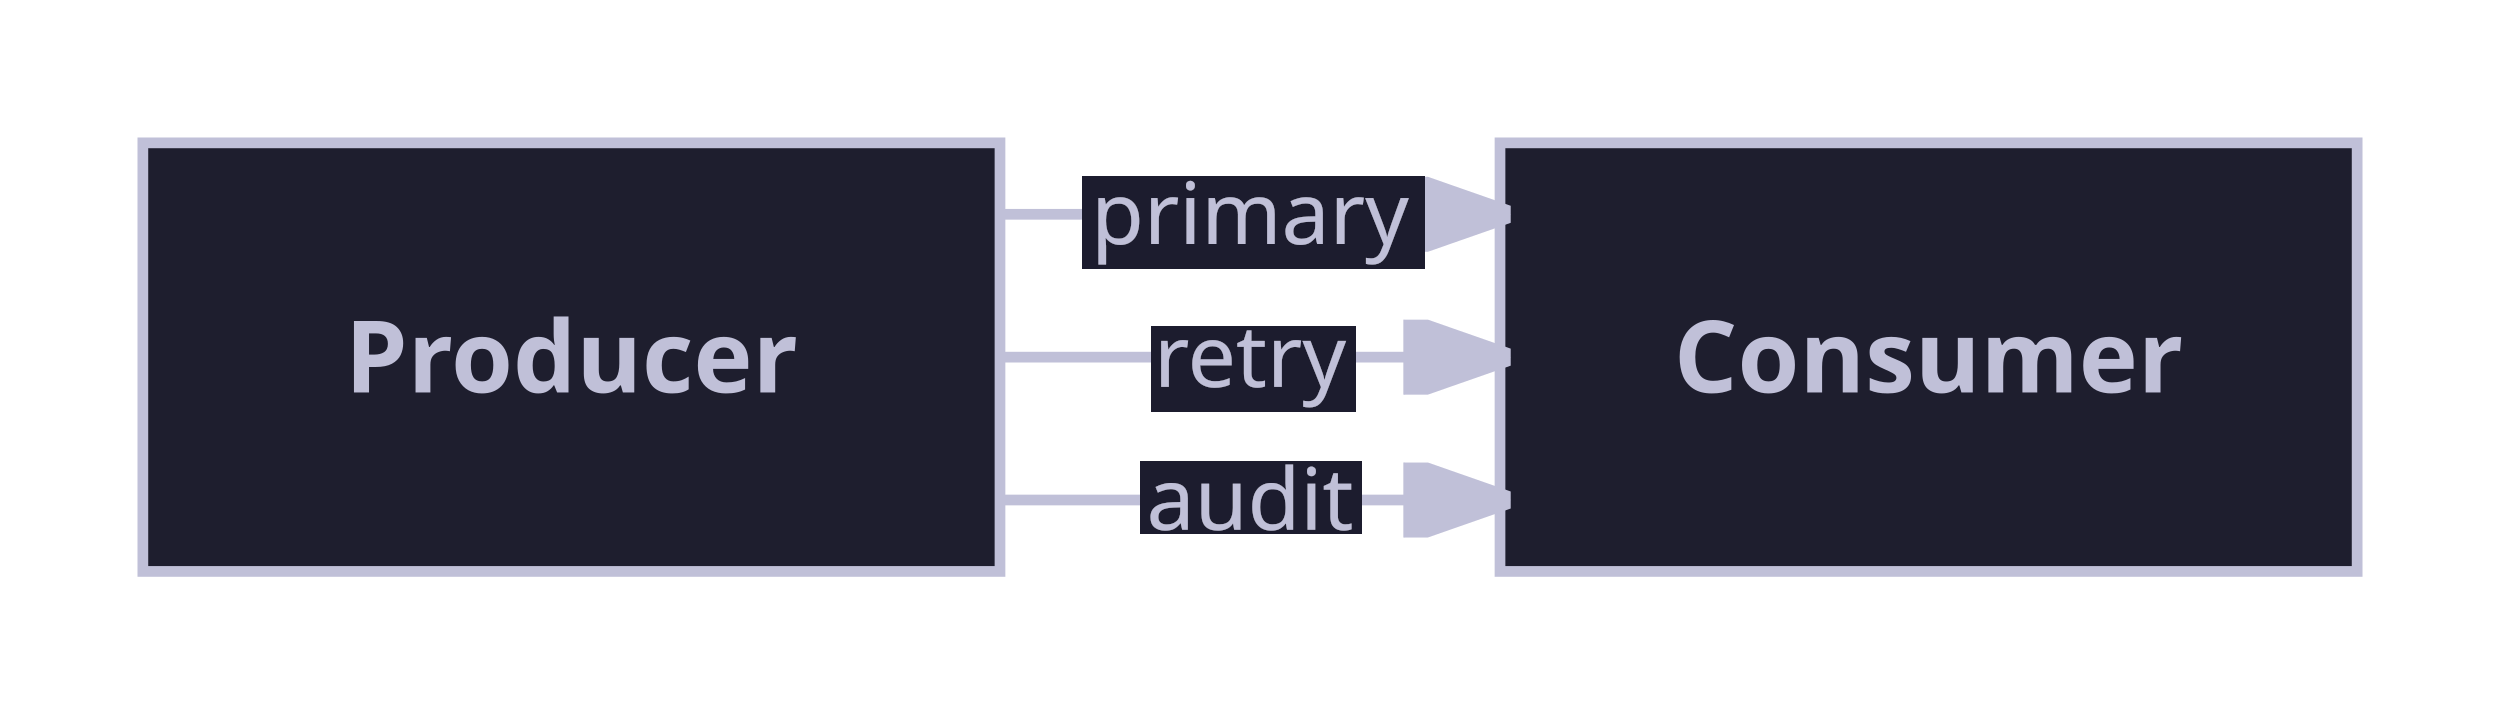
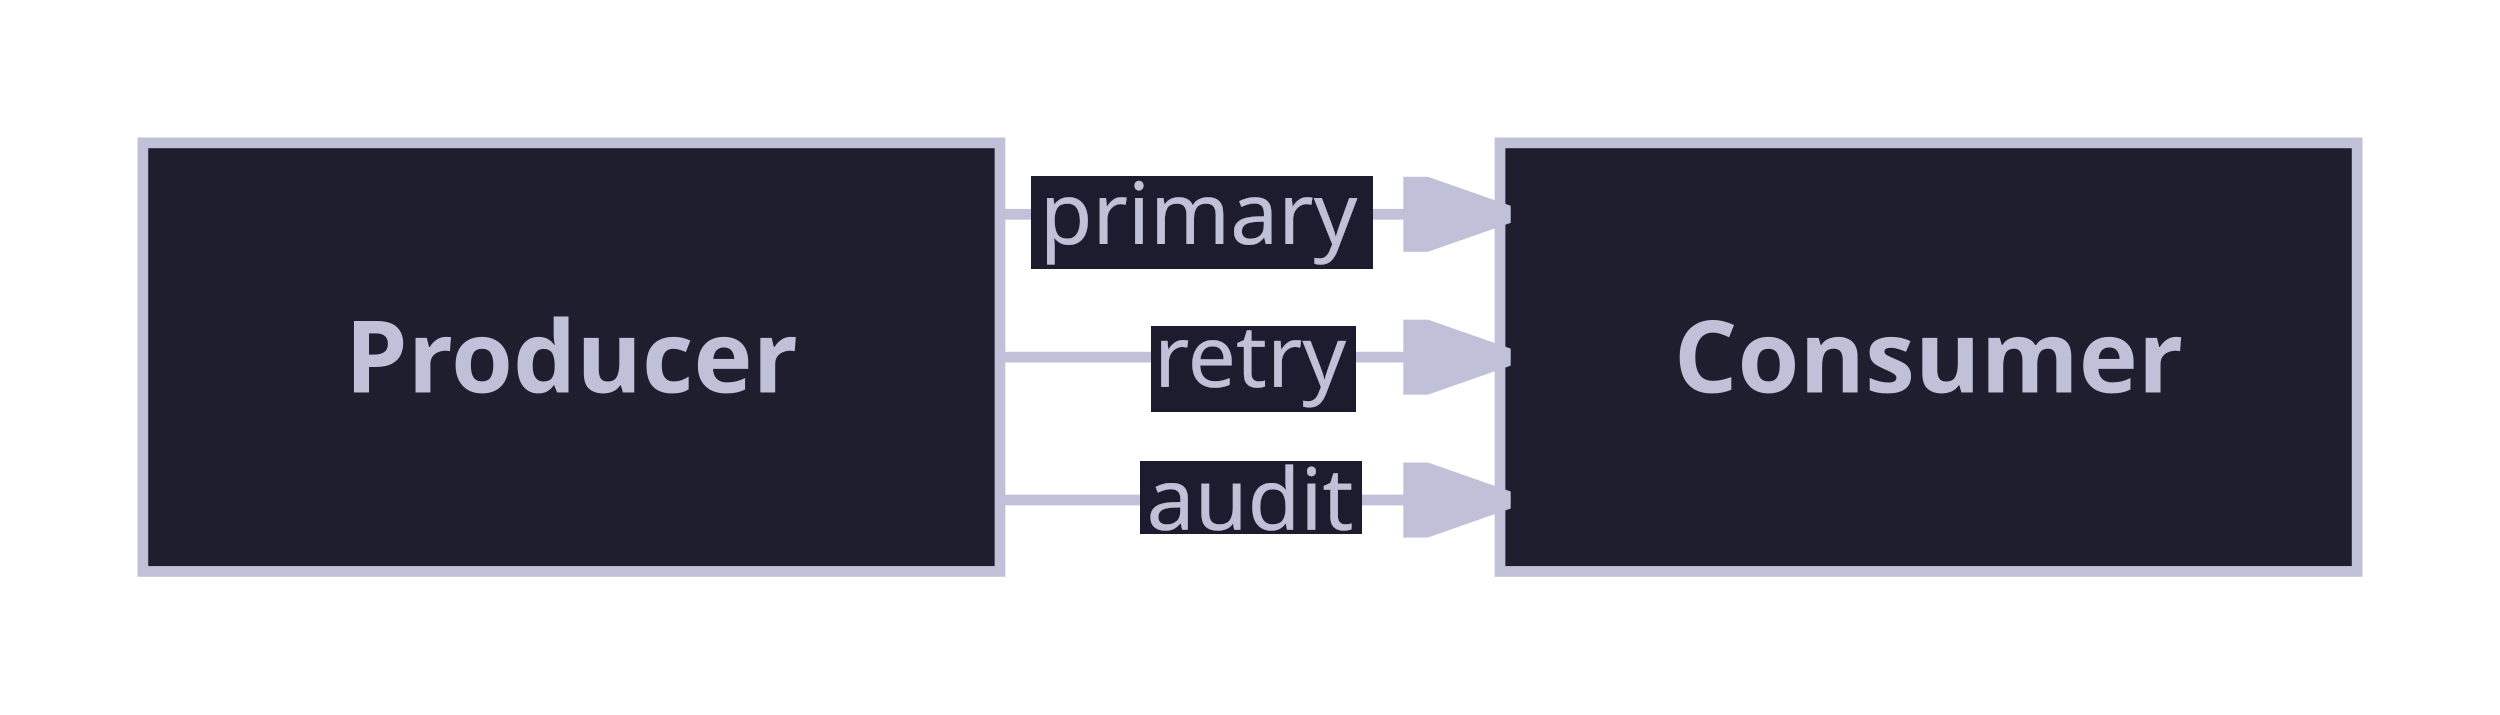
<svg xmlns="http://www.w3.org/2000/svg" width="350.00" height="100.00" viewBox="0 0 350.00 100.00">
  <defs>
    <marker id="line-end-open-chevron" markerWidth="10" markerHeight="7" refX="9" refY="3.5" orient="auto">
      <polyline points="0 0, 10 3.5, 0 7" fill="none" stroke="#C0C0D8" stroke-width="1.50" />
    </marker>
    <marker id="line-end-hollow-triangle" markerWidth="10" markerHeight="7" refX="9" refY="3.5" orient="auto">
      <polygon points="0 0, 10 3.5, 0 7" fill="#1E1E2E" stroke="#C0C0D8" stroke-width="1.50" />
    </marker>
    <marker id="line-end-filled-arrow" markerWidth="10" markerHeight="7" refX="9" refY="3.5" orient="auto">
      <polygon points="0 0, 10 3.5, 0 7" fill="#C0C0D8" stroke="#C0C0D8" stroke-width="1.50" />
    </marker>
-     <marker id="line-end-hollow-triangle-crossbar" markerWidth="10" markerHeight="7" refX="9" refY="3.5" orient="auto">
-       <polygon points="0 0, 10 3.5, 0 7" fill="#1E1E2E" stroke="#C0C0D8" stroke-width="1.50" />
-       <line x1="7" y1="0" x2="7" y2="7" stroke="#C0C0D8" stroke-width="1.50" />
+     <marker id="line-end-hollow-triangle-crossbar" markerWidth="14.5" markerHeight="7" refX="13.5" refY="3.5" orient="auto">
+       <polygon points="4.5 0, 14.5 3.5, 4.5 7" fill="#1E1E2E" stroke="#C0C0D8" stroke-width="1.50" />
+       <line x1="1" y1="0" x2="1" y2="7" stroke="#C0C0D8" stroke-width="1.50" />
    </marker>
    <marker id="line-end-hollow-diamond" markerWidth="14" markerHeight="8" refX="13" refY="4" orient="auto">
      <polygon points="1 4, 7 0, 13 4, 7 8" fill="#1E1E2E" stroke="#C0C0D8" stroke-width="1.50" />
    </marker>
    <marker id="line-end-filled-diamond" markerWidth="14" markerHeight="8" refX="13" refY="4" orient="auto">
      <polygon points="1 4, 7 0, 13 4, 7 8" fill="#C0C0D8" stroke="#C0C0D8" stroke-width="1.50" />
    </marker>
    <marker id="line-end-circle" markerWidth="10" markerHeight="10" refX="9" refY="5" orient="auto">
      <circle cx="5" cy="5" r="4" fill="#1E1E2E" stroke="#C0C0D8" stroke-width="1.50" />
    </marker>
    <marker id="line-end-bar" markerWidth="4" markerHeight="12" refX="2" refY="6" orient="auto">
      <line x1="2" y1="0" x2="2" y2="12" stroke="#C0C0D8" stroke-width="1.50" />
    </marker>
    <filter id="label-bg" x="-0.05" y="-0.05" width="1.1" height="1.1">
      <feFlood flood-color="#1E1E2E" />
      <feComposite in="SourceGraphic" operator="over" />
    </filter>
  </defs>
  <rect x="20.00" y="20.00" width="120.00" height="60.00" fill="#1E1E2E" stroke="#C0C0D8" stroke-width="1.50" />
  <text x="80.00" y="50.00" font-family="Noto Sans, sans-serif" font-size="14.00" font-weight="bold" fill="#C0C0D8" text-anchor="middle" dominant-baseline="middle">Producer</text>
  <rect x="210.00" y="20.00" width="120.00" height="60.00" fill="#1E1E2E" stroke="#C0C0D8" stroke-width="1.50" />
  <text x="270.00" y="50.00" font-family="Noto Sans, sans-serif" font-size="14.00" font-weight="bold" fill="#C0C0D8" text-anchor="middle" dominant-baseline="middle">Consumer</text>
  <path d="M 140.00 30.00 L 210.00 30.00" fill="none" stroke="#C0C0D8" stroke-width="1.50" marker-end="url(#line-end-filled-arrow)" />
  <path d="M 140.00 50.00 L 210.00 50.00" fill="none" stroke="#C0C0D8" stroke-width="1.50" marker-end="url(#line-end-filled-arrow)" />
  <path d="M 140.00 70.00 L 210.00 70.00" fill="none" stroke="#C0C0D8" stroke-width="1.50" marker-end="url(#line-end-filled-arrow)" />
-   <text x="175.00" y="30.00" font-family="Noto Sans, sans-serif" font-size="12.00" fill="#C0C0D8" text-anchor="middle" dominant-baseline="middle" filter="url(#label-bg)">primary</text>
+   <text x="167.80" y="30.00" font-family="Noto Sans, sans-serif" font-size="12.00" fill="#C0C0D8" text-anchor="middle" dominant-baseline="middle" filter="url(#label-bg)">primary</text>
  <text x="175.00" y="50.00" font-family="Noto Sans, sans-serif" font-size="12.00" fill="#C0C0D8" text-anchor="middle" dominant-baseline="middle" filter="url(#label-bg)">retry</text>
  <text x="175.00" y="70.00" font-family="Noto Sans, sans-serif" font-size="12.00" fill="#C0C0D8" text-anchor="middle" dominant-baseline="middle" filter="url(#label-bg)">audit</text>
</svg>
